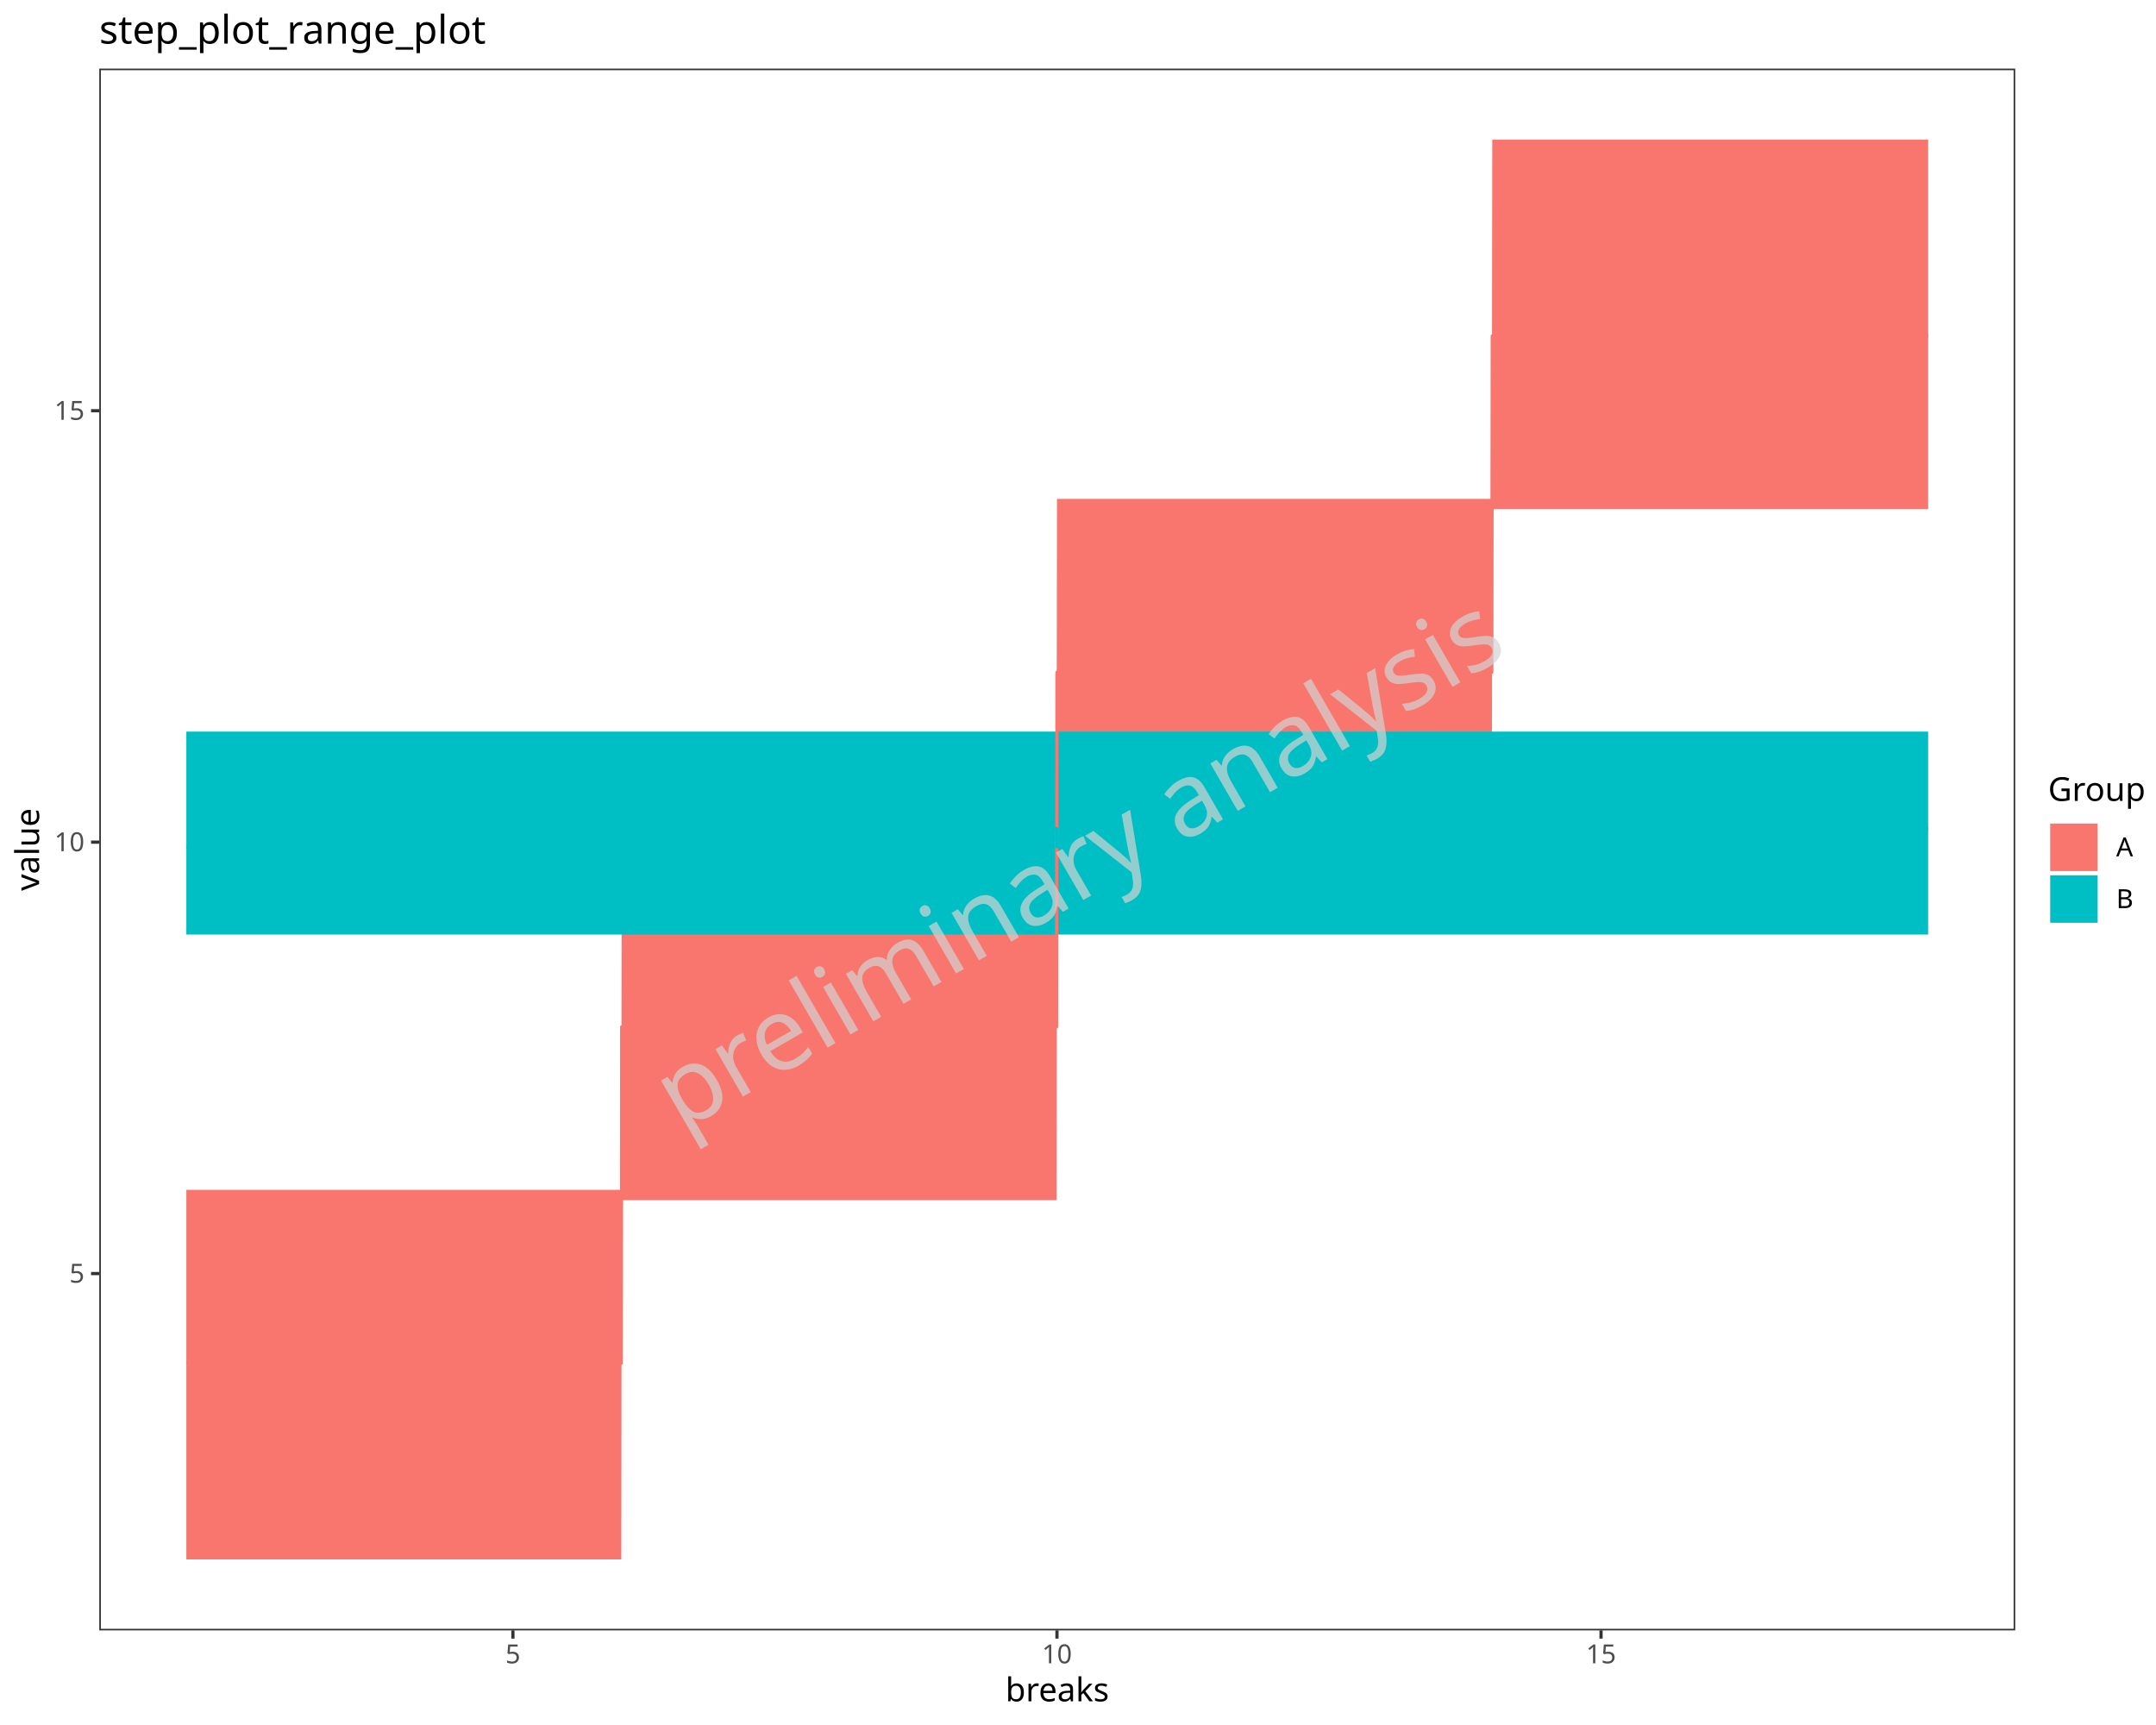
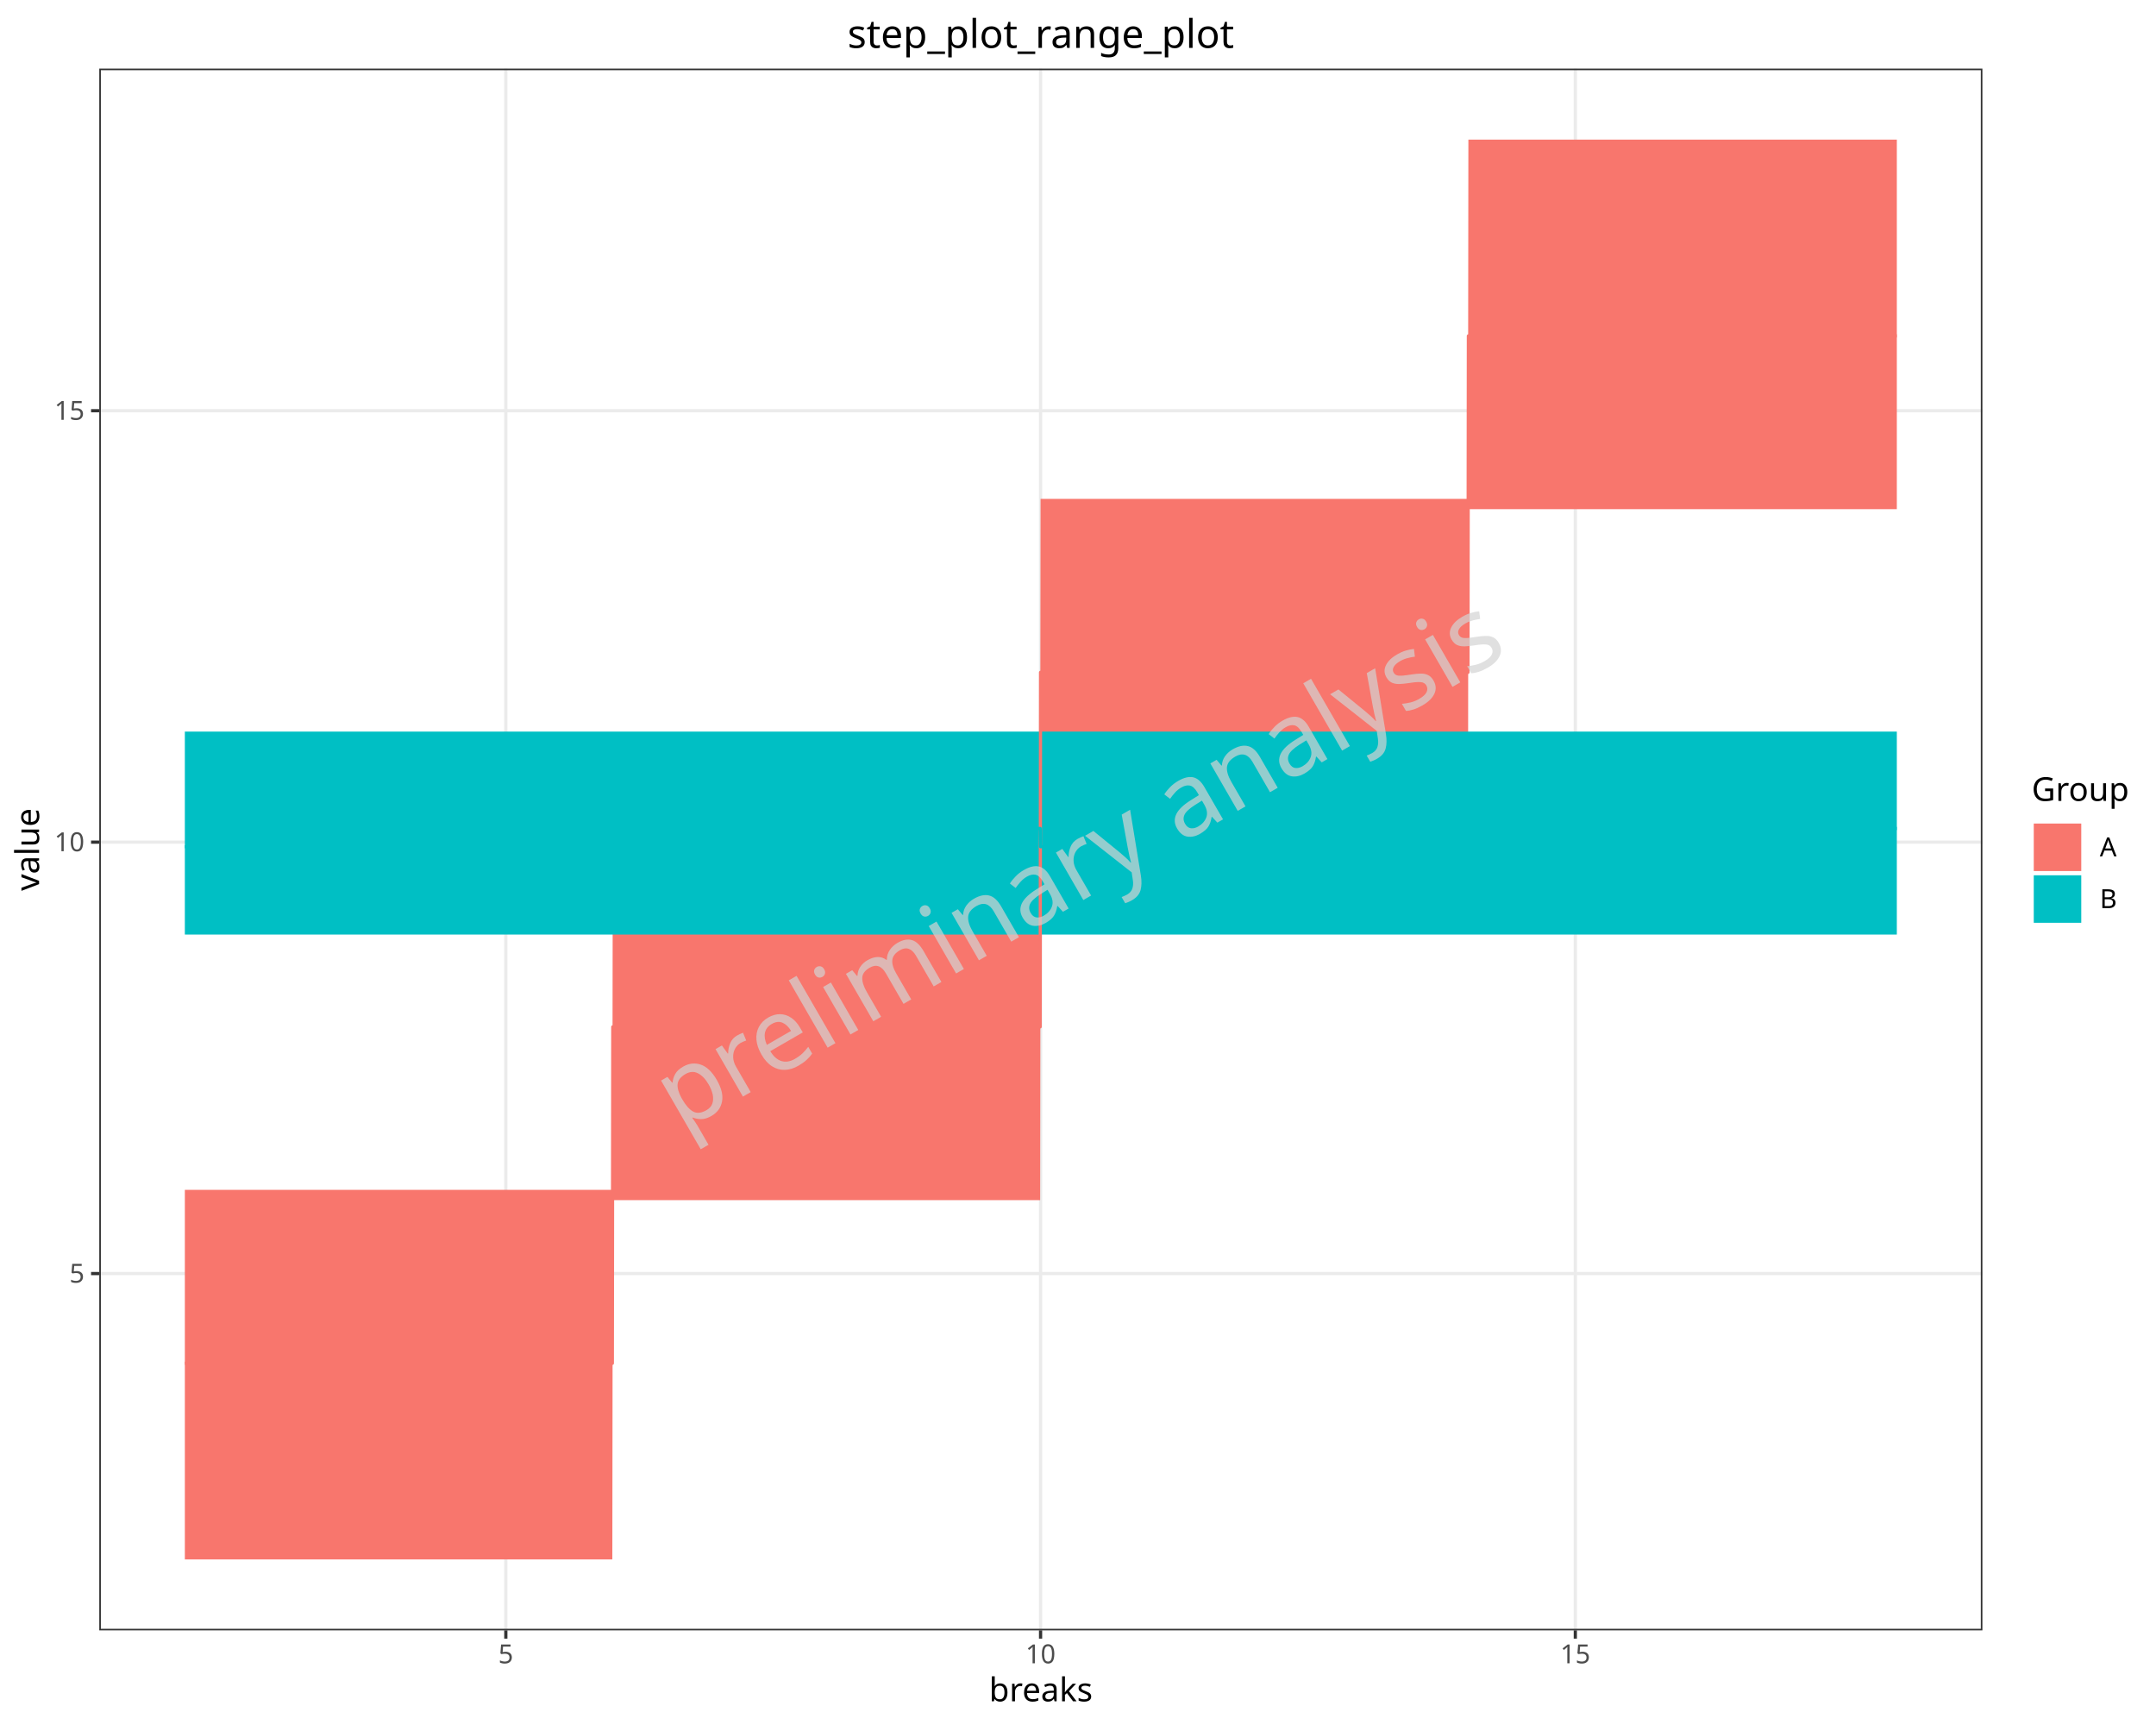
<svg xmlns="http://www.w3.org/2000/svg" class="svglite" data-engine-version="2.0" width="720.00pt" height="576.00pt" viewBox="0 0 720.00 576.00">
  <defs>
    <style type="text/css">
    .svglite line, .svglite polyline, .svglite polygon, .svglite path, .svglite rect, .svglite circle {
      fill: none;
      stroke: #000000;
      stroke-linecap: round;
      stroke-linejoin: round;
      stroke-miterlimit: 10.00;
    }
  </style>
  </defs>
  <rect width="100%" height="100%" style="stroke: none; fill: #FFFFFF;" />
  <defs>
    <clipPath id="cpMC4wMHw3MjAuMDB8MC4wMHw1NzYuMDA=">
      <rect x="0.00" y="0.00" width="720.00" height="576.00" />
    </clipPath>
  </defs>
  <g clip-path="url(#cpMC4wMHw3MjAuMDB8MC4wMHw1NzYuMDA=)">
    <rect x="0" y="0.00" width="720.00" height="576.00" style="stroke-width: 1.07; stroke: #FFFFFF; fill: #FFFFFF;" />
  </g>
  <defs>
-     <clipPath id="cpMzMuMTV8NjcyLjk5fDIyLjkwfDU0NC40Mg==">
-       <rect x="33.15" y="22.90" width="639.84" height="521.51" />
+     <clipPath id="cpMzMuMTV8NjYyLjAzfDIyLjkwfDU0NC40Mg==">
+       <rect x="33.15" y="22.90" width="628.88" height="521.51" />
    </clipPath>
  </defs>
-   <g clip-path="url(#cpMzMuMTV8NjcyLjk5fDIyLjkwfDU0NC40Mg==)">
-     <rect x="33.15" y="22.90" width="639.84" height="521.51" style="stroke-width: 1.07; stroke: none; fill: #FFFFFF;" />
-     <polygon points="62.23,397.30 207.48,397.30 207.62,277.33 352.83,277.33 352.98,166.58 498.19,166.58 498.34,46.61 643.91,46.61 643.91,170.02 498.34,170.02 498.19,289.99 352.98,289.99 352.83,400.74 207.62,400.74 207.48,520.71 62.23,520.71 " style="stroke-width: 0.00; stroke: none; stroke-linecap: butt; fill: #F8766D;" />
-     <polyline points="62.23,397.30 207.48,397.30 207.62,277.33 352.83,277.33 352.98,166.58 498.19,166.58 498.34,46.61 643.91,46.61 " style="stroke-width: 1.07; stroke: none; stroke-linecap: butt;" />
-     <polyline points="643.91,170.02 498.34,170.02 498.19,289.99 352.98,289.99 352.83,400.74 207.62,400.74 207.48,520.71 62.23,520.71 " style="stroke-width: 1.07; stroke: none; stroke-linecap: butt;" />
-     <polygon points="62.23,244.29 207.48,244.29 207.62,244.29 352.83,244.29 352.98,244.29 498.19,244.29 498.34,244.29 643.91,244.29 643.91,312.06 498.34,312.06 498.19,312.06 352.98,312.06 352.83,312.06 207.62,312.06 207.48,312.06 62.23,312.06 " style="stroke-width: 0.00; stroke: none; stroke-linecap: butt; fill: #00BFC4;" />
-     <polyline points="62.23,244.29 207.48,244.29 207.62,244.29 352.83,244.29 352.98,244.29 498.19,244.29 498.34,244.29 643.91,244.29 " style="stroke-width: 1.07; stroke: none; stroke-linecap: butt;" />
-     <polyline points="643.91,312.06 498.34,312.06 498.19,312.06 352.98,312.06 352.83,312.06 207.62,312.06 207.48,312.06 62.23,312.06 " style="stroke-width: 1.07; stroke: none; stroke-linecap: butt;" />
-     <polyline points="62.23,455.22 207.48,455.22 207.62,342.88 352.83,342.88 352.98,224.50 498.19,224.50 498.34,112.16 643.91,112.16 " style="stroke-width: 1.07; stroke: #F8766D; stroke-linecap: butt;" />
-     <polyline points="62.23,282.73 207.48,282.73 207.62,276.63 352.83,276.63 352.98,282.73 498.19,282.73 498.34,276.63 643.91,276.63 " style="stroke-width: 1.07; stroke: #00BFC4; stroke-linecap: butt;" />
-     <rect x="33.15" y="22.90" width="639.84" height="521.51" style="stroke-width: 1.07; stroke: #333333;" />
+   <g clip-path="url(#cpMzMuMTV8NjYyLjAzfDIyLjkwfDU0NC40Mg==)">
+     <rect x="33.15" y="22.90" width="628.88" height="521.51" style="stroke-width: 1.07; stroke: none; fill: #FFFFFF;" />
+     <polyline points="33.15,425.26 662.03,425.26 " style="stroke-width: 1.07; stroke: #EBEBEB; stroke-linecap: butt;" />
+     <polyline points="33.15,281.21 662.03,281.21 " style="stroke-width: 1.07; stroke: #EBEBEB; stroke-linecap: butt;" />
+     <polyline points="33.15,137.15 662.03,137.15 " style="stroke-width: 1.07; stroke: #EBEBEB; stroke-linecap: butt;" />
+     <polyline points="168.92,544.42 168.92,22.90 " style="stroke-width: 1.07; stroke: #EBEBEB; stroke-linecap: butt;" />
+     <polyline points="347.50,544.42 347.50,22.90 " style="stroke-width: 1.07; stroke: #EBEBEB; stroke-linecap: butt;" />
+     <polyline points="526.08,544.42 526.08,22.90 " style="stroke-width: 1.07; stroke: #EBEBEB; stroke-linecap: butt;" />
+     <polygon points="61.73,397.30 204.49,397.30 204.64,277.33 347.36,277.33 347.50,166.58 490.23,166.58 490.37,46.61 633.45,46.61 633.45,170.02 490.37,170.02 490.23,289.99 347.50,289.99 347.36,400.74 204.64,400.74 204.49,520.71 61.73,520.71 " style="stroke-width: 0.00; stroke: none; stroke-linecap: butt; fill: #F8766D;" />
+     <polyline points="61.73,397.30 204.49,397.30 204.64,277.33 347.36,277.33 347.50,166.58 490.23,166.58 490.37,46.61 633.45,46.61 " style="stroke-width: 1.07; stroke: none; stroke-linecap: butt;" />
+     <polyline points="633.45,170.02 490.37,170.02 490.23,289.99 347.50,289.99 347.36,400.74 204.64,400.74 204.49,520.71 61.73,520.71 " style="stroke-width: 1.07; stroke: none; stroke-linecap: butt;" />
+     <polygon points="61.73,244.29 204.49,244.29 204.64,244.29 347.36,244.29 347.50,244.29 490.23,244.29 490.37,244.29 633.45,244.29 633.45,312.06 490.37,312.06 490.23,312.06 347.50,312.06 347.36,312.06 204.64,312.06 204.49,312.06 61.73,312.06 " style="stroke-width: 0.00; stroke: none; stroke-linecap: butt; fill: #00BFC4;" />
+     <polyline points="61.73,244.29 204.49,244.29 204.64,244.29 347.36,244.29 347.50,244.29 490.23,244.29 490.37,244.29 633.45,244.29 " style="stroke-width: 1.07; stroke: none; stroke-linecap: butt;" />
+     <polyline points="633.45,312.06 490.37,312.06 490.23,312.06 347.50,312.06 347.36,312.06 204.64,312.06 204.49,312.06 61.73,312.06 " style="stroke-width: 1.07; stroke: none; stroke-linecap: butt;" />
+     <polyline points="61.73,455.22 204.49,455.22 204.64,342.88 347.36,342.88 347.50,224.50 490.23,224.50 490.37,112.16 633.45,112.16 " style="stroke-width: 1.07; stroke: #F8766D; stroke-linecap: butt;" />
+     <polyline points="61.73,282.73 204.49,282.73 204.64,276.63 347.36,276.63 347.50,282.73 490.23,282.73 490.37,276.63 633.45,276.63 " style="stroke-width: 1.07; stroke: #00BFC4; stroke-linecap: butt;" />
+     <rect x="33.15" y="22.90" width="628.88" height="521.51" style="stroke-width: 1.07; stroke: #333333;" />
  </g>
  <g clip-path="url(#cpMC4wMHw3MjAuMDB8MC4wMHw1NzYuMDA=)">
    <text x="28.22" y="428.29" text-anchor="end" style="font-size: 8.80px; fill: #4D4D4D; font-family: sans;" textLength="4.89px" lengthAdjust="spacingAndGlyphs">5</text>
    <text x="28.22" y="284.24" text-anchor="end" style="font-size: 8.80px; fill: #4D4D4D; font-family: sans;" textLength="9.79px" lengthAdjust="spacingAndGlyphs">10</text>
    <text x="28.22" y="140.18" text-anchor="end" style="font-size: 8.80px; fill: #4D4D4D; font-family: sans;" textLength="9.79px" lengthAdjust="spacingAndGlyphs">15</text>
    <polyline points="30.41,425.26 33.15,425.26 " style="stroke-width: 1.07; stroke: #333333; stroke-linecap: butt;" />
    <polyline points="30.41,281.21 33.15,281.21 " style="stroke-width: 1.07; stroke: #333333; stroke-linecap: butt;" />
    <polyline points="30.41,137.15 33.15,137.15 " style="stroke-width: 1.07; stroke: #333333; stroke-linecap: butt;" />
-     <polyline points="171.29,547.16 171.29,544.42 " style="stroke-width: 1.07; stroke: #333333; stroke-linecap: butt;" />
-     <polyline points="352.98,547.16 352.98,544.42 " style="stroke-width: 1.07; stroke: #333333; stroke-linecap: butt;" />
-     <polyline points="534.67,547.16 534.67,544.42 " style="stroke-width: 1.07; stroke: #333333; stroke-linecap: butt;" />
-     <text x="171.29" y="555.40" text-anchor="middle" style="font-size: 8.80px; fill: #4D4D4D; font-family: sans;" textLength="4.89px" lengthAdjust="spacingAndGlyphs">5</text>
-     <text x="352.98" y="555.40" text-anchor="middle" style="font-size: 8.80px; fill: #4D4D4D; font-family: sans;" textLength="9.79px" lengthAdjust="spacingAndGlyphs">10</text>
-     <text x="534.67" y="555.40" text-anchor="middle" style="font-size: 8.80px; fill: #4D4D4D; font-family: sans;" textLength="9.79px" lengthAdjust="spacingAndGlyphs">15</text>
-     <text x="353.07" y="568.10" text-anchor="middle" style="font-size: 11.00px; font-family: sans;" textLength="33.03px" lengthAdjust="spacingAndGlyphs">breaks</text>
+     <polyline points="168.92,547.16 168.92,544.42 " style="stroke-width: 1.07; stroke: #333333; stroke-linecap: butt;" />
+     <polyline points="347.50,547.16 347.50,544.42 " style="stroke-width: 1.07; stroke: #333333; stroke-linecap: butt;" />
+     <polyline points="526.08,547.16 526.08,544.42 " style="stroke-width: 1.07; stroke: #333333; stroke-linecap: butt;" />
+     <text x="168.92" y="555.40" text-anchor="middle" style="font-size: 8.80px; fill: #4D4D4D; font-family: sans;" textLength="4.89px" lengthAdjust="spacingAndGlyphs">5</text>
+     <text x="347.50" y="555.40" text-anchor="middle" style="font-size: 8.80px; fill: #4D4D4D; font-family: sans;" textLength="9.79px" lengthAdjust="spacingAndGlyphs">10</text>
+     <text x="526.08" y="555.40" text-anchor="middle" style="font-size: 8.80px; fill: #4D4D4D; font-family: sans;" textLength="9.79px" lengthAdjust="spacingAndGlyphs">15</text>
+     <text x="347.59" y="568.10" text-anchor="middle" style="font-size: 11.00px; font-family: sans;" textLength="33.03px" lengthAdjust="spacingAndGlyphs">breaks</text>
    <text transform="translate(13.05,283.66) rotate(-90)" text-anchor="middle" style="font-size: 11.00px; font-family: sans;" textLength="26.30px" lengthAdjust="spacingAndGlyphs">value</text>
-     <rect x="683.95" y="258.48" width="30.57" height="50.36" style="stroke-width: 1.07; stroke: none; fill: #FFFFFF;" />
-     <text x="683.95" y="267.43" style="font-size: 11.00px; font-family: sans;" textLength="30.58px" lengthAdjust="spacingAndGlyphs">Group</text>
-     <rect x="683.95" y="274.28" width="17.28" height="17.28" style="stroke-width: 1.07; stroke: none; fill: #FFFFFF;" />
-     <rect x="684.66" y="274.99" width="15.86" height="15.86" style="stroke-width: 1.07; stroke: none; stroke-linecap: butt; stroke-linejoin: miter; fill: #F8766D;" />
-     <line x1="685.68" y1="282.92" x2="699.50" y2="282.92" style="stroke-width: 1.07; stroke: #F8766D; stroke-linecap: butt;" />
-     <rect x="683.95" y="291.56" width="17.28" height="17.28" style="stroke-width: 1.07; stroke: none; fill: #FFFFFF;" />
-     <rect x="684.66" y="292.27" width="15.86" height="15.86" style="stroke-width: 1.07; stroke: none; stroke-linecap: butt; stroke-linejoin: miter; fill: #00BFC4;" />
-     <line x1="685.68" y1="300.20" x2="699.50" y2="300.20" style="stroke-width: 1.07; stroke: #00BFC4; stroke-linecap: butt;" />
-     <text x="706.71" y="285.95" style="font-size: 8.80px; font-family: sans;" textLength="5.87px" lengthAdjust="spacingAndGlyphs">A</text>
-     <text x="706.71" y="303.23" style="font-size: 8.80px; font-family: sans;" textLength="5.87px" lengthAdjust="spacingAndGlyphs">B</text>
-     <text x="33.15" y="14.56" style="font-size: 13.20px; font-family: sans;" textLength="123.31px" lengthAdjust="spacingAndGlyphs">step_plot_range_plot</text>
+     <rect x="672.99" y="253.00" width="41.53" height="61.32" style="stroke-width: 1.07; stroke: none; fill: #FFFFFF;" />
+     <text x="678.47" y="267.43" style="font-size: 11.00px; font-family: sans;" textLength="30.58px" lengthAdjust="spacingAndGlyphs">Group</text>
+     <rect x="678.47" y="274.28" width="17.28" height="17.28" style="stroke-width: 1.07; stroke: none; fill: #FFFFFF;" />
+     <rect x="679.18" y="274.99" width="15.86" height="15.86" style="stroke-width: 1.07; stroke: none; stroke-linecap: butt; stroke-linejoin: miter; fill: #F8766D;" />
+     <line x1="680.20" y1="282.92" x2="694.02" y2="282.92" style="stroke-width: 1.07; stroke: #F8766D; stroke-linecap: butt;" />
+     <rect x="678.47" y="291.56" width="17.28" height="17.28" style="stroke-width: 1.07; stroke: none; fill: #FFFFFF;" />
+     <rect x="679.18" y="292.27" width="15.86" height="15.86" style="stroke-width: 1.07; stroke: none; stroke-linecap: butt; stroke-linejoin: miter; fill: #00BFC4;" />
+     <line x1="680.20" y1="300.20" x2="694.02" y2="300.20" style="stroke-width: 1.07; stroke: #00BFC4; stroke-linecap: butt;" />
+     <text x="701.23" y="285.95" style="font-size: 8.80px; font-family: sans;" textLength="5.87px" lengthAdjust="spacingAndGlyphs">A</text>
+     <text x="701.23" y="303.23" style="font-size: 8.80px; font-family: sans;" textLength="5.87px" lengthAdjust="spacingAndGlyphs">B</text>
+     <text x="347.59" y="15.99" text-anchor="middle" style="font-size: 13.20px; font-family: sans;" textLength="123.31px" lengthAdjust="spacingAndGlyphs">step_plot_range_plot</text>
    <text transform="translate(365.87,298.17) rotate(-30)" text-anchor="middle" style="font-size: 34.14px; fill: #D3D3D3; fill-opacity: 0.70; font-family: sans;" textLength="299.85px" lengthAdjust="spacingAndGlyphs">preliminary analysis</text>
  </g>
</svg>
